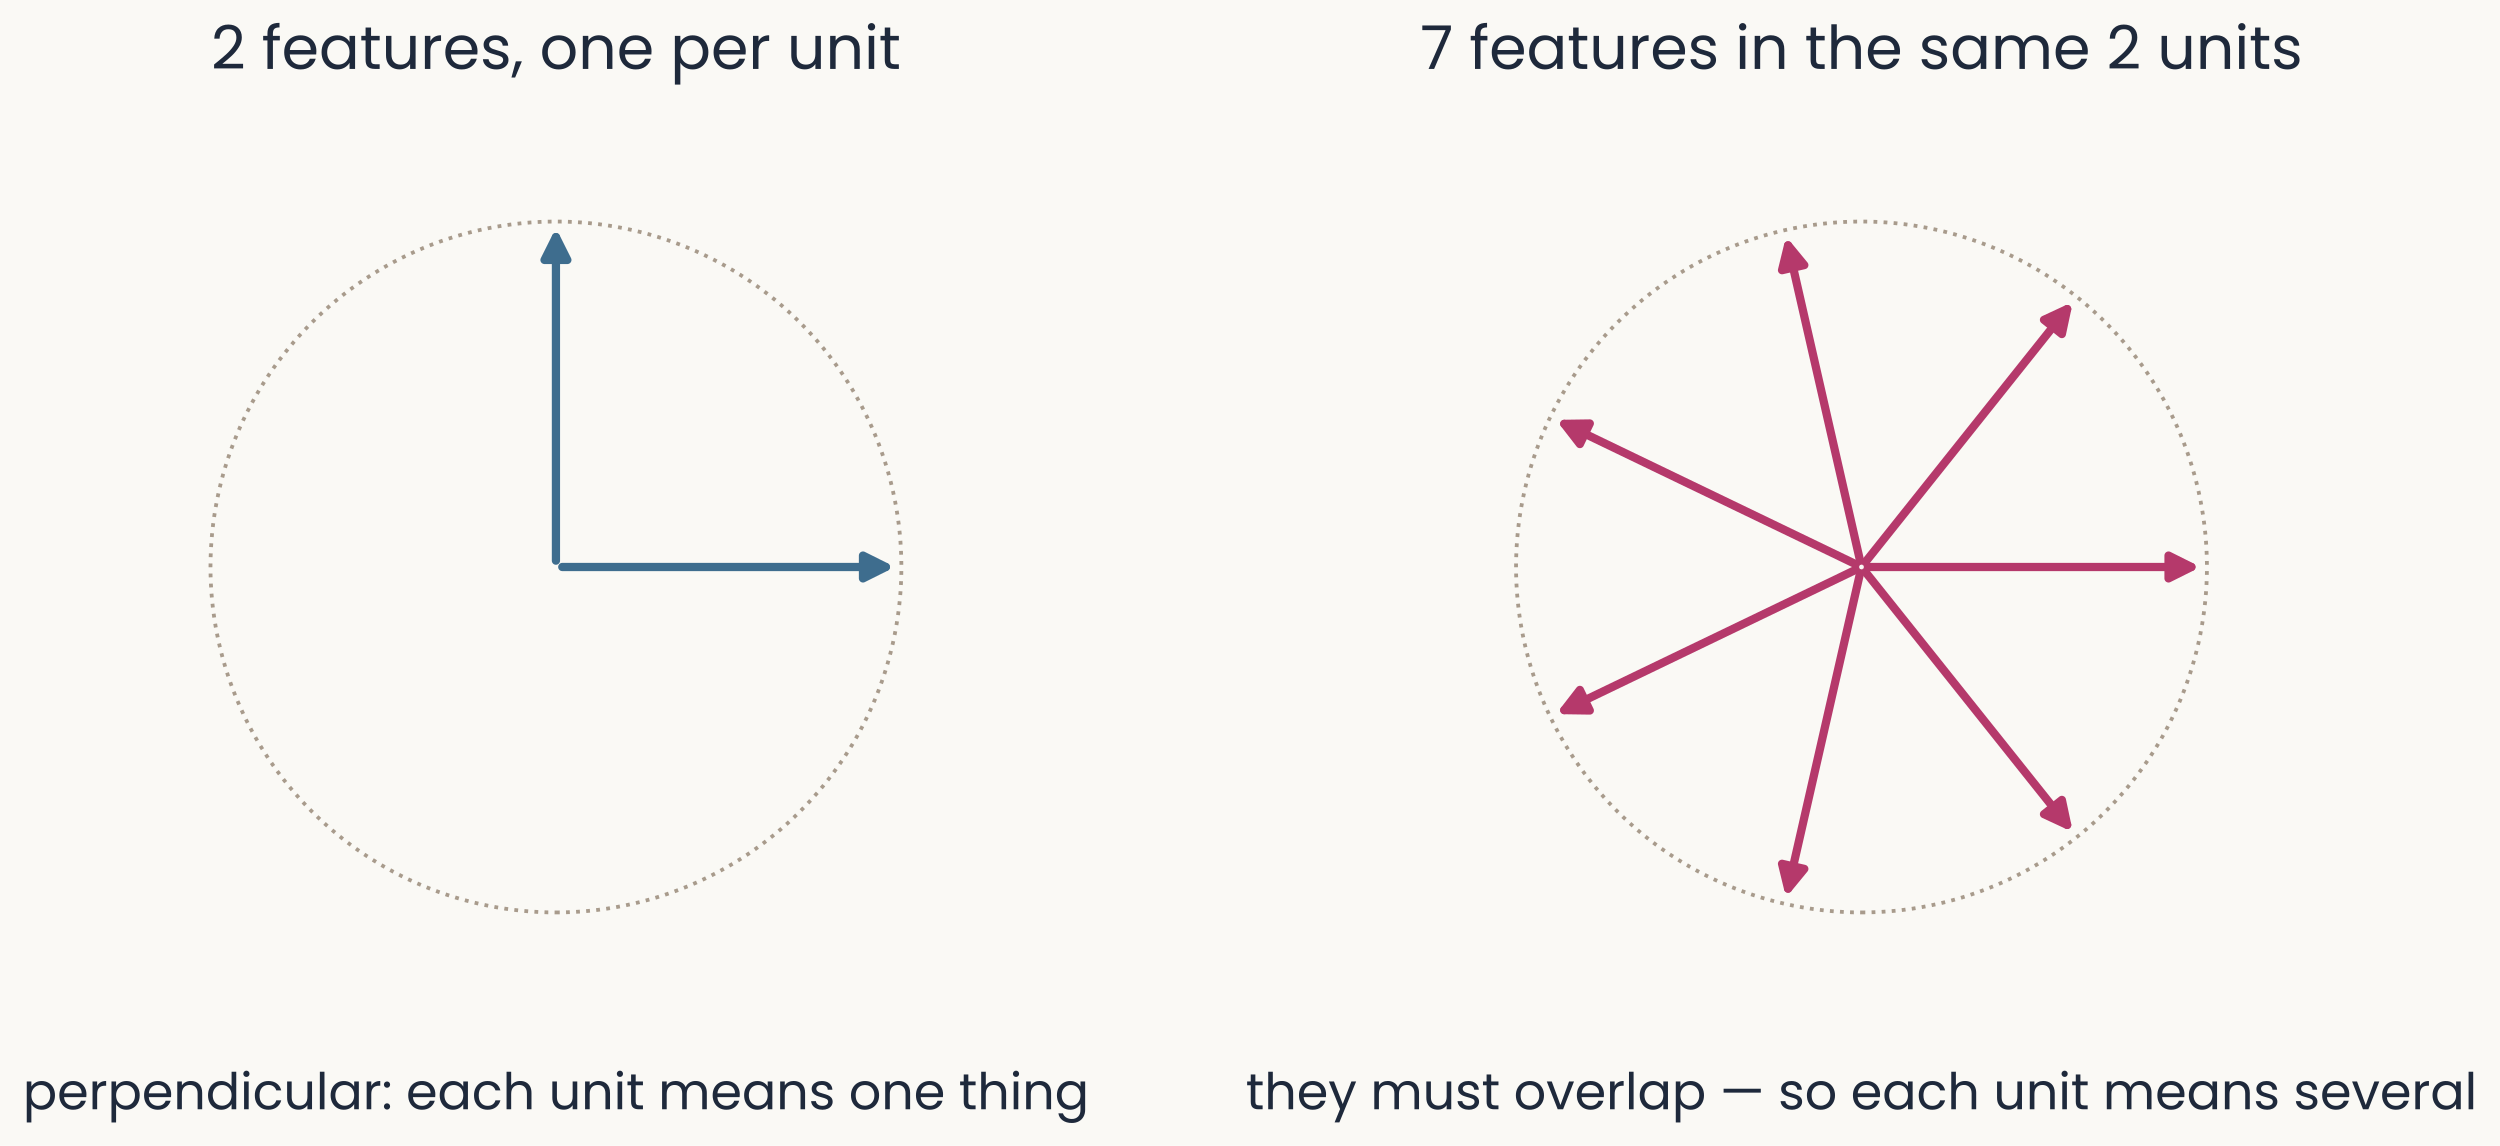
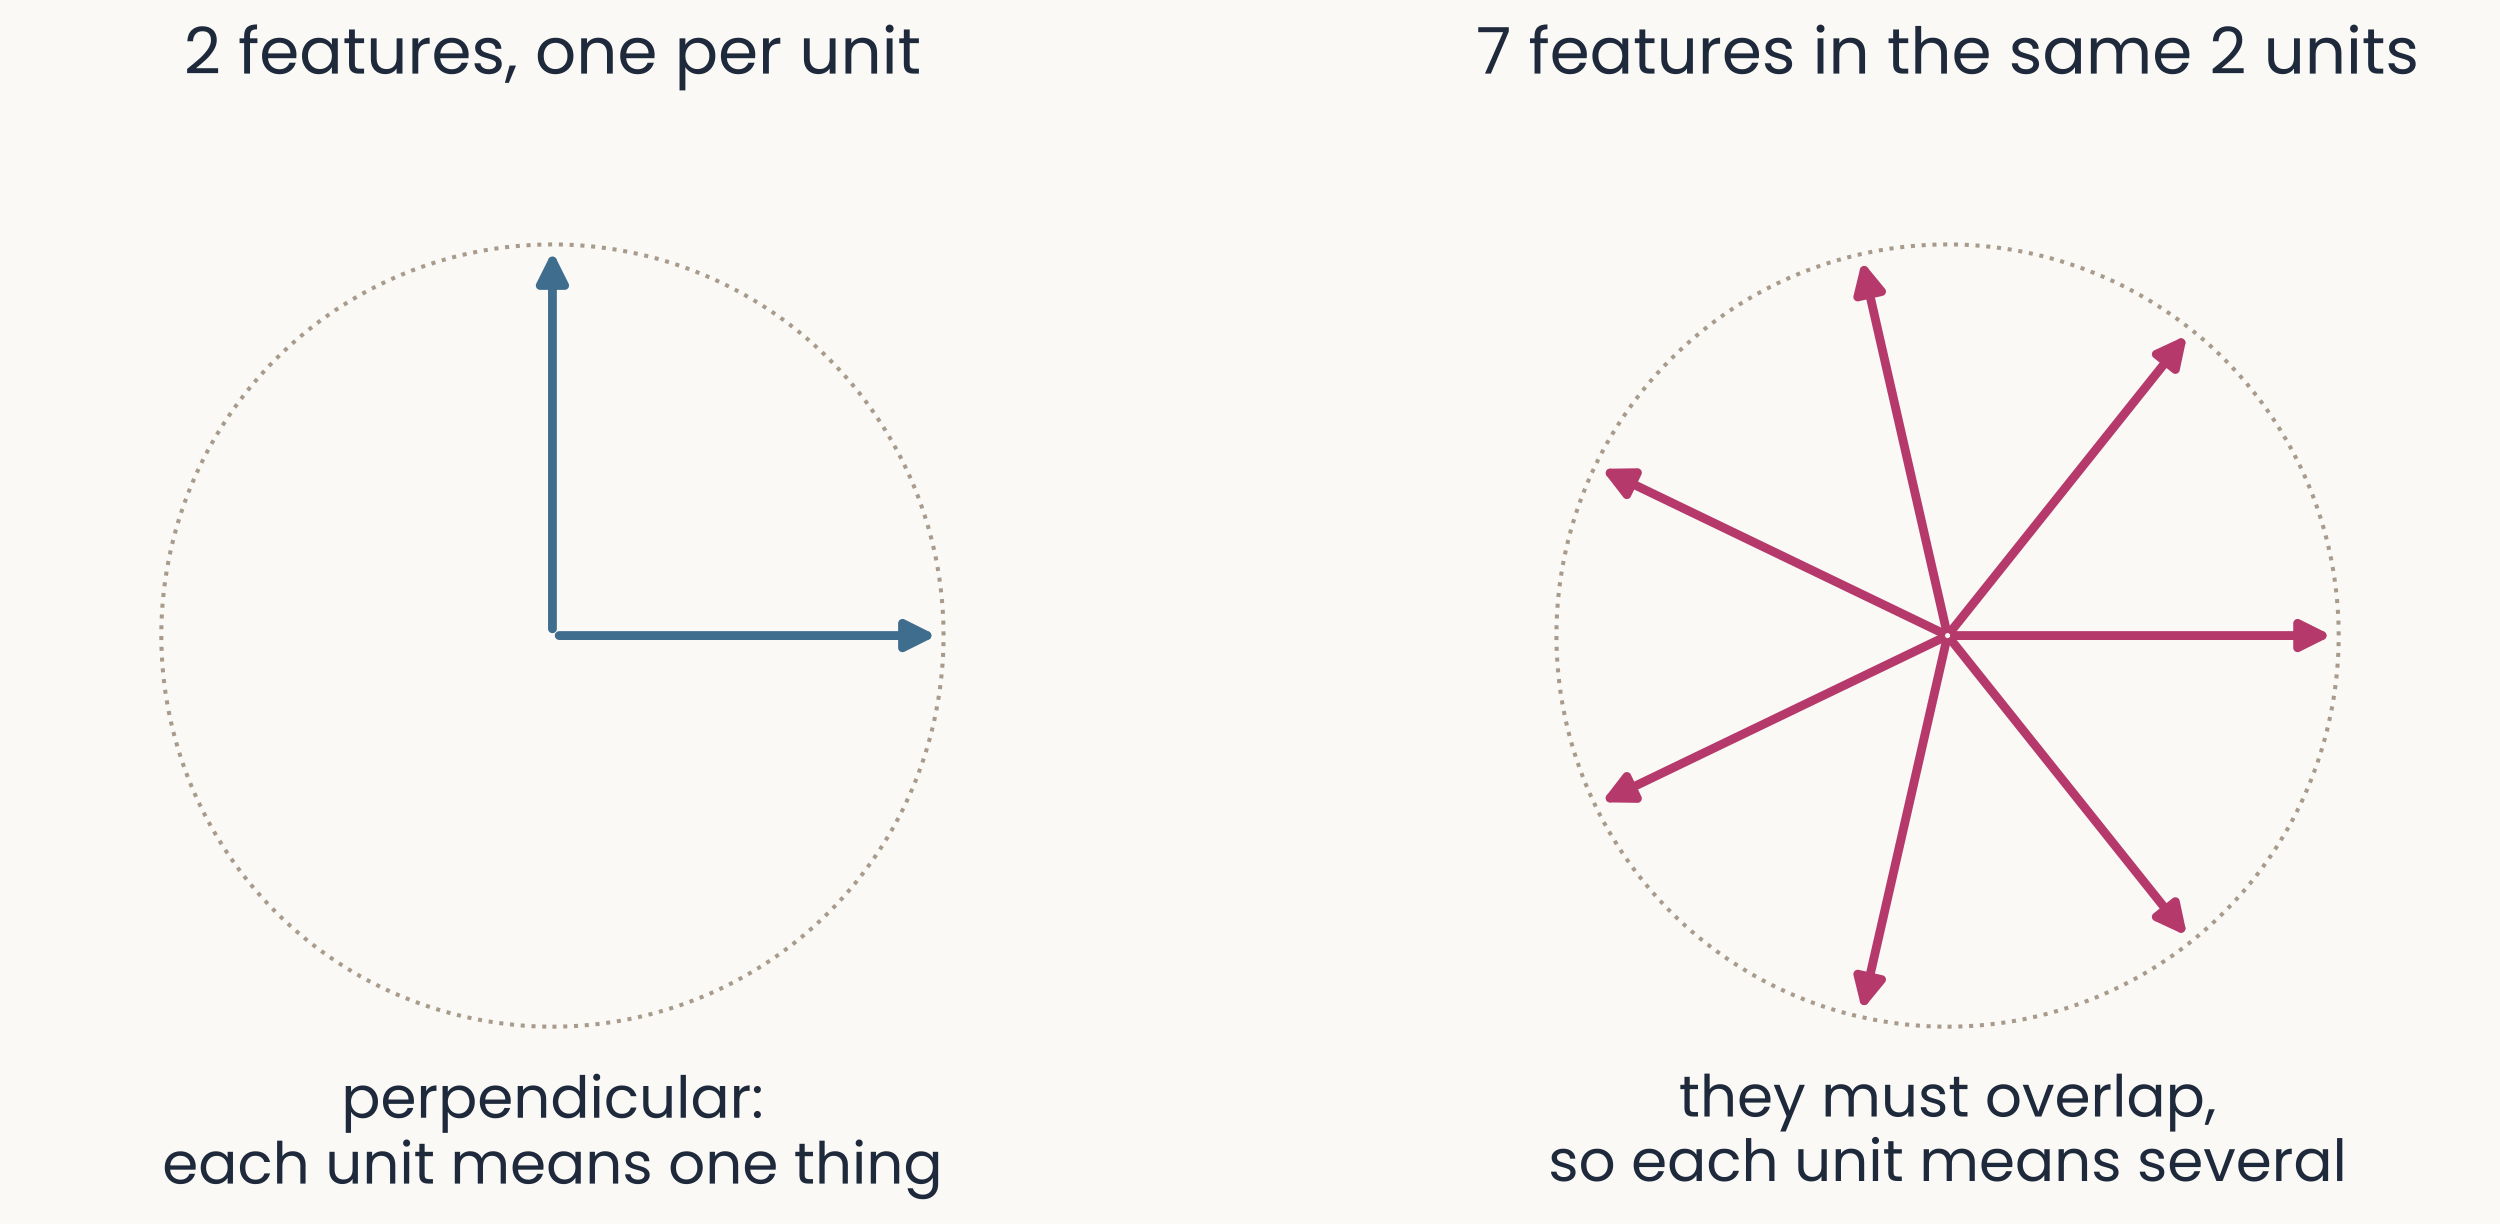
- <svg xmlns="http://www.w3.org/2000/svg" xmlns:xlink="http://www.w3.org/1999/xlink" width="787.988pt" height="361.162pt" viewBox="0 0 787.988 361.162" version="1.1">
+ <svg xmlns="http://www.w3.org/2000/svg" xmlns:xlink="http://www.w3.org/1999/xlink" width="737.4pt" height="360.933pt" viewBox="0 0 737.4 360.933" version="1.1">
  <defs>
    <style type="text/css">*{stroke-linejoin: round; stroke-linecap: butt}</style>
  </defs>
  <g id="figure_1">
    <g id="patch_1">
-       <path d="M 0 361.162  L 787.988 361.162  L 787.988 0  L 0 0  z " style="fill: #faf9f5" />
+       <path d="M 0 360.933  L 737.4 360.933  L 737.4 -0  L 0 -0  z " style="fill: #faf9f5" />
    </g>
    <g id="axes_1">
      <g id="patch_2">
-         <path d="M 28.234 325.708  L 322.224 325.708  L 322.224 31.717  L 28.234 31.717  z " style="fill: #faf9f5" />
+         <path d="M 7.2 343.214  L 318.696 343.214  L 318.696 31.717  L 7.2 31.717  z " style="fill: #faf9f5" />
      </g>
      <g id="patch_3">
-         <path d="M 177.226 178.712  Q 229.67 178.712 279.208 178.712  " clip-path="url(#pd9e385bd65)" style="fill: none; stroke: #3e6d8e; stroke-width: 2.6; stroke-linecap: round" />
-         <path d="M 272.008 175.112  L 279.208 178.712  L 272.008 182.312  z " clip-path="url(#pd9e385bd65)" style="fill: #3e6d8e; stroke: #3e6d8e; stroke-width: 2.6; stroke-linecap: round" />
+         <path d="M 164.951 187.465  Q 220.633 187.465 273.407 187.465  " clip-path="url(#pe2c62f1bab)" style="fill: none; stroke: #3e6d8e; stroke-width: 2.6; stroke-linecap: round" />
+         <path d="M 266.207 183.865  L 273.407 187.465  L 266.207 191.065  z " clip-path="url(#pe2c62f1bab)" style="fill: #3e6d8e; stroke: #3e6d8e; stroke-width: 2.6; stroke-linecap: round" />
      </g>
      <g id="patch_4">
-         <path d="M 175.229 176.715  Q 175.229 124.271 175.229 74.734  " clip-path="url(#pd9e385bd65)" style="fill: none; stroke: #3e6d8e; stroke-width: 2.6; stroke-linecap: round" />
-         <path d="M 171.629 81.934  L 175.229 74.734  L 178.829 81.934  z " clip-path="url(#pd9e385bd65)" style="fill: #3e6d8e; stroke: #3e6d8e; stroke-width: 2.6; stroke-linecap: round" />
+         <path d="M 162.948 185.462  Q 162.948 129.781 162.948 77.006  " clip-path="url(#pe2c62f1bab)" style="fill: none; stroke: #3e6d8e; stroke-width: 2.6; stroke-linecap: round" />
+         <path d="M 159.348 84.206  L 162.948 77.006  L 166.548 84.206  z " clip-path="url(#pe2c62f1bab)" style="fill: #3e6d8e; stroke: #3e6d8e; stroke-width: 2.6; stroke-linecap: round" />
      </g>
      <g id="patch_5">
-         <path d="M 175.229 287.598  C 204.105 287.598 231.803 276.125 252.222 255.706  C 272.641 235.287 284.114 207.589 284.114 178.712  C 284.114 149.836 272.641 122.138 252.222 101.719  C 231.803 81.3 204.105 69.827 175.229 69.827  C 146.352 69.827 118.654 81.3 98.235 101.719  C 77.816 122.138 66.343 149.836 66.343 178.712  C 66.343 207.589 77.816 235.287 98.235 255.706  C 118.654 276.125 146.352 287.598 175.229 287.598  L 175.229 287.598  z " clip-path="url(#pd9e385bd65)" style="fill: none; stroke-dasharray: 1.2,1.98; stroke-dashoffset: 0; stroke: #a89b8c; stroke-width: 1.2; stroke-linejoin: miter" />
+         <path d="M 162.948 302.834  C 193.544 302.834 222.892 290.678 244.526 269.044  C 266.161 247.409 278.317 218.062 278.317 187.465  C 278.317 156.869 266.161 127.522 244.526 105.887  C 222.892 84.252 193.544 72.096 162.948 72.096  C 132.352 72.096 103.005 84.252 81.37 105.887  C 59.735 127.522 47.579 156.869 47.579 187.465  C 47.579 218.062 59.735 247.409 81.37 269.044  C 103.005 290.678 132.352 302.834 162.948 302.834  L 162.948 302.834  z " clip-path="url(#pe2c62f1bab)" style="fill: none; stroke-dasharray: 1.2,1.98; stroke-dashoffset: 0; stroke: #a89b8c; stroke-width: 1.2; stroke-linejoin: miter" />
      </g>
      <g id="matplotlib.axis_1" />
      <g id="matplotlib.axis_2" />
      <g id="text_1">
-         <g style="fill: #1e293b" transform="translate(7.2 349.6423) scale(0.16 -0.16)">
+         <g style="fill: #1e293b" transform="translate(100.6646 329.6962) scale(0.171072 -0.171072)">
          <defs>
            <path id="Poppins-Regular-70" d="M 1075 2861  Q 1248 3162 1590 3363  Q 1933 3565 2387 3565  Q 2854 3565 3235 3341  Q 3616 3117 3833 2710  Q 4051 2304 4051 1766  Q 4051 1235 3833 819  Q 3616 403 3235 172  Q 2854 -58 2387 -58  Q 1939 -58 1596 144  Q 1254 346 1075 646  L 1075 -1664  L 493 -1664  L 493 3507  L 1075 3507  L 1075 2861  z M 3456 1766  Q 3456 2163 3296 2457  Q 3136 2752 2864 2905  Q 2592 3059 2266 3059  Q 1946 3059 1674 2902  Q 1402 2746 1238 2448  Q 1075 2150 1075 1760  Q 1075 1363 1238 1065  Q 1402 768 1674 611  Q 1946 454 2266 454  Q 2592 454 2864 611  Q 3136 768 3296 1065  Q 3456 1363 3456 1766  z " transform="scale(0.015625)" />
            <path id="Poppins-Regular-65" d="M 3693 1888  Q 3693 1722 3674 1536  L 870 1536  Q 902 1018 1225 726  Q 1549 435 2010 435  Q 2387 435 2640 611  Q 2893 787 2995 1082  L 3622 1082  Q 3482 576 3059 259  Q 2637 -58 2010 -58  Q 1510 -58 1116 166  Q 723 390 499 803  Q 275 1216 275 1760  Q 275 2304 492 2713  Q 710 3123 1104 3344  Q 1498 3565 2010 3565  Q 2509 3565 2893 3347  Q 3277 3130 3485 2749  Q 3693 2368 3693 1888  z M 3091 2010  Q 3091 2342 2944 2582  Q 2797 2822 2544 2947  Q 2291 3072 1984 3072  Q 1542 3072 1232 2790  Q 922 2509 877 2010  L 3091 2010  z " transform="scale(0.015625)" />
            <path id="Poppins-Regular-72" d="M 1075 2938  Q 1229 3238 1513 3404  Q 1798 3571 2208 3571  L 2208 2970  L 2054 2970  Q 1075 2970 1075 1907  L 1075 0  L 493 0  L 493 3507  L 1075 3507  L 1075 2938  z " transform="scale(0.015625)" />
            <path id="Poppins-Regular-6e" d="M 2202 3571  Q 2842 3571 3238 3184  Q 3635 2797 3635 2067  L 3635 0  L 3059 0  L 3059 1984  Q 3059 2509 2796 2787  Q 2534 3066 2080 3066  Q 1619 3066 1347 2778  Q 1075 2490 1075 1939  L 1075 0  L 493 0  L 493 3507  L 1075 3507  L 1075 3008  Q 1248 3277 1545 3424  Q 1843 3571 2202 3571  z " transform="scale(0.015625)" />
            <path id="Poppins-Regular-64" d="M 275 1766  Q 275 2304 492 2710  Q 710 3117 1091 3341  Q 1472 3565 1946 3565  Q 2355 3565 2707 3376  Q 3059 3187 3245 2880  L 3245 4736  L 3834 4736  L 3834 0  L 3245 0  L 3245 659  Q 3072 346 2733 144  Q 2394 -58 1939 -58  Q 1472 -58 1091 172  Q 710 403 492 819  Q 275 1235 275 1766  z M 3245 1760  Q 3245 2157 3085 2451  Q 2925 2746 2653 2902  Q 2381 3059 2054 3059  Q 1728 3059 1459 2905  Q 1190 2752 1030 2457  Q 870 2163 870 1766  Q 870 1363 1030 1065  Q 1190 768 1459 611  Q 1728 454 2054 454  Q 2381 454 2653 611  Q 2925 768 3085 1065  Q 3245 1363 3245 1760  z " transform="scale(0.015625)" />
            <path id="Poppins-Regular-69" d="M 794 4077  Q 627 4077 512 4192  Q 397 4307 397 4474  Q 397 4640 512 4755  Q 627 4870 794 4870  Q 954 4870 1066 4755  Q 1178 4640 1178 4474  Q 1178 4307 1066 4192  Q 954 4077 794 4077  z M 1075 3507  L 1075 0  L 493 0  L 493 3507  L 1075 3507  z " transform="scale(0.015625)" />
            <path id="Poppins-Regular-63" d="M 275 1760  Q 275 2304 492 2710  Q 710 3117 1097 3341  Q 1485 3565 1984 3565  Q 2630 3565 3049 3251  Q 3469 2938 3603 2381  L 2976 2381  Q 2886 2701 2627 2886  Q 2368 3072 1984 3072  Q 1485 3072 1177 2729  Q 870 2387 870 1760  Q 870 1126 1177 780  Q 1485 435 1984 435  Q 2368 435 2624 614  Q 2880 794 2976 1126  L 3603 1126  Q 3462 589 3040 265  Q 2618 -58 1984 -58  Q 1485 -58 1097 166  Q 710 390 492 800  Q 275 1210 275 1760  z " transform="scale(0.015625)" />
            <path id="Poppins-Regular-75" d="M 3603 3507  L 3603 0  L 3021 0  L 3021 518  Q 2854 250 2556 99  Q 2259 -51 1901 -51  Q 1491 -51 1164 118  Q 838 288 649 627  Q 461 966 461 1453  L 461 3507  L 1037 3507  L 1037 1530  Q 1037 1011 1299 732  Q 1562 454 2016 454  Q 2483 454 2752 742  Q 3021 1030 3021 1581  L 3021 3507  L 3603 3507  z " transform="scale(0.015625)" />
            <path id="Poppins-Regular-6c" d="M 1075 4736  L 1075 0  L 493 0  L 493 4736  L 1075 4736  z " transform="scale(0.015625)" />
            <path id="Poppins-Regular-61" d="M 275 1766  Q 275 2304 492 2710  Q 710 3117 1091 3341  Q 1472 3565 1939 3565  Q 2400 3565 2739 3366  Q 3078 3168 3245 2867  L 3245 3507  L 3834 3507  L 3834 0  L 3245 0  L 3245 653  Q 3072 346 2729 144  Q 2387 -58 1933 -58  Q 1466 -58 1088 172  Q 710 403 492 819  Q 275 1235 275 1766  z M 3245 1760  Q 3245 2157 3085 2451  Q 2925 2746 2653 2902  Q 2381 3059 2054 3059  Q 1728 3059 1459 2905  Q 1190 2752 1030 2457  Q 870 2163 870 1766  Q 870 1363 1030 1065  Q 1190 768 1459 611  Q 1728 454 2054 454  Q 2381 454 2653 611  Q 2925 768 3085 1065  Q 3245 1363 3245 1760  z " transform="scale(0.015625)" />
            <path id="Poppins-Regular-3a" d="M 678 -38  Q 512 -38 397 77  Q 282 192 282 358  Q 282 525 397 640  Q 512 755 678 755  Q 838 755 950 640  Q 1062 525 1062 358  Q 1062 192 950 77  Q 838 -38 678 -38  z M 678 2714  Q 512 2714 397 2829  Q 282 2944 282 3110  Q 282 3277 397 3392  Q 512 3507 678 3507  Q 838 3507 950 3392  Q 1062 3277 1062 3110  Q 1062 2944 950 2829  Q 838 2714 678 2714  z " transform="scale(0.015625)" />
-             <path id="Poppins-Regular-20" transform="scale(0.015625)" />
-             <path id="Poppins-Regular-68" d="M 2234 3571  Q 2630 3571 2950 3401  Q 3270 3232 3452 2893  Q 3635 2554 3635 2067  L 3635 0  L 3059 0  L 3059 1984  Q 3059 2509 2796 2787  Q 2534 3066 2080 3066  Q 1619 3066 1347 2778  Q 1075 2490 1075 1939  L 1075 0  L 493 0  L 493 4736  L 1075 4736  L 1075 3008  Q 1248 3277 1552 3424  Q 1856 3571 2234 3571  z " transform="scale(0.015625)" />
-             <path id="Poppins-Regular-74" d="M 1203 3027  L 1203 960  Q 1203 704 1312 598  Q 1421 493 1690 493  L 2118 493  L 2118 0  L 1594 0  Q 1107 0 864 224  Q 621 448 621 960  L 621 3027  L 166 3027  L 166 3507  L 621 3507  L 621 4390  L 1203 4390  L 1203 3507  L 2118 3507  L 2118 3027  L 1203 3027  z " transform="scale(0.015625)" />
-             <path id="Poppins-Regular-6d" d="M 4710 3571  Q 5120 3571 5440 3401  Q 5760 3232 5945 2893  Q 6131 2554 6131 2067  L 6131 0  L 5555 0  L 5555 1984  Q 5555 2509 5296 2787  Q 5037 3066 4595 3066  Q 4141 3066 3872 2774  Q 3603 2483 3603 1933  L 3603 0  L 3027 0  L 3027 1984  Q 3027 2509 2768 2787  Q 2509 3066 2067 3066  Q 1613 3066 1344 2774  Q 1075 2483 1075 1933  L 1075 0  L 493 0  L 493 3507  L 1075 3507  L 1075 3002  Q 1248 3277 1539 3424  Q 1830 3571 2182 3571  Q 2624 3571 2963 3372  Q 3302 3174 3469 2790  Q 3616 3162 3955 3366  Q 4294 3571 4710 3571  z " transform="scale(0.015625)" />
-             <path id="Poppins-Regular-73" d="M 1734 -58  Q 1331 -58 1011 80  Q 691 218 505 464  Q 320 710 301 1030  L 902 1030  Q 928 768 1149 601  Q 1370 435 1728 435  Q 2061 435 2253 582  Q 2445 730 2445 954  Q 2445 1184 2240 1296  Q 2035 1408 1606 1517  Q 1216 1619 969 1724  Q 723 1830 547 2038  Q 371 2246 371 2586  Q 371 2854 531 3078  Q 691 3302 985 3433  Q 1280 3565 1658 3565  Q 2240 3565 2598 3270  Q 2957 2976 2982 2464  L 2400 2464  Q 2381 2739 2179 2905  Q 1978 3072 1638 3072  Q 1325 3072 1139 2937  Q 954 2803 954 2586  Q 954 2413 1066 2301  Q 1178 2189 1347 2121  Q 1517 2054 1818 1971  Q 2195 1869 2432 1769  Q 2669 1670 2838 1472  Q 3008 1274 3014 954  Q 3014 666 2854 435  Q 2694 205 2403 73  Q 2112 -58 1734 -58  z " transform="scale(0.015625)" />
-             <path id="Poppins-Regular-6f" d="M 2022 -58  Q 1530 -58 1130 166  Q 730 390 502 803  Q 275 1216 275 1760  Q 275 2298 508 2710  Q 742 3123 1145 3344  Q 1549 3565 2048 3565  Q 2547 3565 2950 3344  Q 3354 3123 3587 2713  Q 3821 2304 3821 1760  Q 3821 1216 3581 803  Q 3341 390 2931 166  Q 2522 -58 2022 -58  z M 2022 454  Q 2336 454 2611 601  Q 2886 749 3056 1043  Q 3226 1338 3226 1760  Q 3226 2182 3059 2476  Q 2893 2771 2624 2915  Q 2355 3059 2042 3059  Q 1722 3059 1456 2915  Q 1190 2771 1030 2476  Q 870 2182 870 1760  Q 870 1331 1027 1036  Q 1184 742 1446 598  Q 1709 454 2022 454  z " transform="scale(0.015625)" />
-             <path id="Poppins-Regular-67" d="M 1939 3565  Q 2394 3565 2736 3366  Q 3078 3168 3245 2867  L 3245 3507  L 3834 3507  L 3834 -77  Q 3834 -557 3629 -931  Q 3424 -1306 3043 -1517  Q 2662 -1728 2157 -1728  Q 1466 -1728 1005 -1401  Q 544 -1075 461 -512  L 1037 -512  Q 1133 -832 1433 -1027  Q 1734 -1222 2157 -1222  Q 2637 -1222 2941 -921  Q 3245 -621 3245 -77  L 3245 659  Q 3072 352 2733 147  Q 2394 -58 1939 -58  Q 1472 -58 1091 172  Q 710 403 492 819  Q 275 1235 275 1766  Q 275 2304 492 2710  Q 710 3117 1091 3341  Q 1472 3565 1939 3565  z M 3245 1760  Q 3245 2157 3085 2451  Q 2925 2746 2653 2902  Q 2381 3059 2054 3059  Q 1728 3059 1459 2905  Q 1190 2752 1030 2457  Q 870 2163 870 1766  Q 870 1363 1030 1065  Q 1190 768 1459 611  Q 1728 454 2054 454  Q 2381 454 2653 611  Q 2925 768 3085 1065  Q 3245 1363 3245 1760  z " transform="scale(0.015625)" />
          </defs>
          <use xlink:href="#Poppins-Regular-70" />
          <use xlink:href="#Poppins-Regular-65" transform="translate(67.59999 0)" />
          <use xlink:href="#Poppins-Regular-72" transform="translate(129.6 0)" />
          <use xlink:href="#Poppins-Regular-70" transform="translate(166.9 0)" />
          <use xlink:href="#Poppins-Regular-65" transform="translate(234.5 0)" />
          <use xlink:href="#Poppins-Regular-6e" transform="translate(296.4999 0)" />
          <use xlink:href="#Poppins-Regular-64" transform="translate(360.4999 0)" />
          <use xlink:href="#Poppins-Regular-69" transform="translate(428.0999 0)" />
          <use xlink:href="#Poppins-Regular-63" transform="translate(452.6999 0)" />
          <use xlink:href="#Poppins-Regular-75" transform="translate(513.3999 0)" />
          <use xlink:href="#Poppins-Regular-6c" transform="translate(577.3999 0)" />
          <use xlink:href="#Poppins-Regular-61" transform="translate(601.9999 0)" />
          <use xlink:href="#Poppins-Regular-72" transform="translate(669.5999 0)" />
          <use xlink:href="#Poppins-Regular-3a" transform="translate(706.8999 0)" />
-           <use xlink:href="#Poppins-Regular-20" transform="translate(728.1998 0)" />
-           <use xlink:href="#Poppins-Regular-65" transform="translate(754.8998 0)" />
-           <use xlink:href="#Poppins-Regular-61" transform="translate(816.8998 0)" />
-           <use xlink:href="#Poppins-Regular-63" transform="translate(884.4998 0)" />
-           <use xlink:href="#Poppins-Regular-68" transform="translate(945.1998 0)" />
-           <use xlink:href="#Poppins-Regular-20" transform="translate(1009.2 0)" />
-           <use xlink:href="#Poppins-Regular-75" transform="translate(1035.9 0)" />
-           <use xlink:href="#Poppins-Regular-6e" transform="translate(1099.9 0)" />
-           <use xlink:href="#Poppins-Regular-69" transform="translate(1163.9 0)" />
-           <use xlink:href="#Poppins-Regular-74" transform="translate(1188.5 0)" />
-           <use xlink:href="#Poppins-Regular-20" transform="translate(1224.9 0)" />
-           <use xlink:href="#Poppins-Regular-6d" transform="translate(1251.6 0)" />
-           <use xlink:href="#Poppins-Regular-65" transform="translate(1354.6 0)" />
-           <use xlink:href="#Poppins-Regular-61" transform="translate(1416.6 0)" />
-           <use xlink:href="#Poppins-Regular-6e" transform="translate(1484.2 0)" />
-           <use xlink:href="#Poppins-Regular-73" transform="translate(1548.2 0)" />
-           <use xlink:href="#Poppins-Regular-20" transform="translate(1600.4 0)" />
-           <use xlink:href="#Poppins-Regular-6f" transform="translate(1627.1 0)" />
-           <use xlink:href="#Poppins-Regular-6e" transform="translate(1691.1 0)" />
-           <use xlink:href="#Poppins-Regular-65" transform="translate(1755.1 0)" />
-           <use xlink:href="#Poppins-Regular-20" transform="translate(1817.1 0)" />
-           <use xlink:href="#Poppins-Regular-74" transform="translate(1843.8 0)" />
-           <use xlink:href="#Poppins-Regular-68" transform="translate(1880.2 0)" />
-           <use xlink:href="#Poppins-Regular-69" transform="translate(1944.2 0)" />
-           <use xlink:href="#Poppins-Regular-6e" transform="translate(1968.8 0)" />
-           <use xlink:href="#Poppins-Regular-67" transform="translate(2032.8 0)" />
+         </g>
+         <g style="fill: #1e293b" transform="translate(47.85948 349.1142) scale(0.171072 -0.171072)">
+           <defs>
+             <path id="Poppins-Regular-68" d="M 2234 3571  Q 2630 3571 2950 3401  Q 3270 3232 3452 2893  Q 3635 2554 3635 2067  L 3635 0  L 3059 0  L 3059 1984  Q 3059 2509 2796 2787  Q 2534 3066 2080 3066  Q 1619 3066 1347 2778  Q 1075 2490 1075 1939  L 1075 0  L 493 0  L 493 4736  L 1075 4736  L 1075 3008  Q 1248 3277 1552 3424  Q 1856 3571 2234 3571  z " transform="scale(0.015625)" />
+             <path id="Poppins-Regular-20" transform="scale(0.015625)" />
+             <path id="Poppins-Regular-74" d="M 1203 3027  L 1203 960  Q 1203 704 1312 598  Q 1421 493 1690 493  L 2118 493  L 2118 0  L 1594 0  Q 1107 0 864 224  Q 621 448 621 960  L 621 3027  L 166 3027  L 166 3507  L 621 3507  L 621 4390  L 1203 4390  L 1203 3507  L 2118 3507  L 2118 3027  L 1203 3027  z " transform="scale(0.015625)" />
+             <path id="Poppins-Regular-6d" d="M 4710 3571  Q 5120 3571 5440 3401  Q 5760 3232 5945 2893  Q 6131 2554 6131 2067  L 6131 0  L 5555 0  L 5555 1984  Q 5555 2509 5296 2787  Q 5037 3066 4595 3066  Q 4141 3066 3872 2774  Q 3603 2483 3603 1933  L 3603 0  L 3027 0  L 3027 1984  Q 3027 2509 2768 2787  Q 2509 3066 2067 3066  Q 1613 3066 1344 2774  Q 1075 2483 1075 1933  L 1075 0  L 493 0  L 493 3507  L 1075 3507  L 1075 3002  Q 1248 3277 1539 3424  Q 1830 3571 2182 3571  Q 2624 3571 2963 3372  Q 3302 3174 3469 2790  Q 3616 3162 3955 3366  Q 4294 3571 4710 3571  z " transform="scale(0.015625)" />
+             <path id="Poppins-Regular-73" d="M 1734 -58  Q 1331 -58 1011 80  Q 691 218 505 464  Q 320 710 301 1030  L 902 1030  Q 928 768 1149 601  Q 1370 435 1728 435  Q 2061 435 2253 582  Q 2445 730 2445 954  Q 2445 1184 2240 1296  Q 2035 1408 1606 1517  Q 1216 1619 969 1724  Q 723 1830 547 2038  Q 371 2246 371 2586  Q 371 2854 531 3078  Q 691 3302 985 3433  Q 1280 3565 1658 3565  Q 2240 3565 2598 3270  Q 2957 2976 2982 2464  L 2400 2464  Q 2381 2739 2179 2905  Q 1978 3072 1638 3072  Q 1325 3072 1139 2937  Q 954 2803 954 2586  Q 954 2413 1066 2301  Q 1178 2189 1347 2121  Q 1517 2054 1818 1971  Q 2195 1869 2432 1769  Q 2669 1670 2838 1472  Q 3008 1274 3014 954  Q 3014 666 2854 435  Q 2694 205 2403 73  Q 2112 -58 1734 -58  z " transform="scale(0.015625)" />
+             <path id="Poppins-Regular-6f" d="M 2022 -58  Q 1530 -58 1130 166  Q 730 390 502 803  Q 275 1216 275 1760  Q 275 2298 508 2710  Q 742 3123 1145 3344  Q 1549 3565 2048 3565  Q 2547 3565 2950 3344  Q 3354 3123 3587 2713  Q 3821 2304 3821 1760  Q 3821 1216 3581 803  Q 3341 390 2931 166  Q 2522 -58 2022 -58  z M 2022 454  Q 2336 454 2611 601  Q 2886 749 3056 1043  Q 3226 1338 3226 1760  Q 3226 2182 3059 2476  Q 2893 2771 2624 2915  Q 2355 3059 2042 3059  Q 1722 3059 1456 2915  Q 1190 2771 1030 2476  Q 870 2182 870 1760  Q 870 1331 1027 1036  Q 1184 742 1446 598  Q 1709 454 2022 454  z " transform="scale(0.015625)" />
+             <path id="Poppins-Regular-67" d="M 1939 3565  Q 2394 3565 2736 3366  Q 3078 3168 3245 2867  L 3245 3507  L 3834 3507  L 3834 -77  Q 3834 -557 3629 -931  Q 3424 -1306 3043 -1517  Q 2662 -1728 2157 -1728  Q 1466 -1728 1005 -1401  Q 544 -1075 461 -512  L 1037 -512  Q 1133 -832 1433 -1027  Q 1734 -1222 2157 -1222  Q 2637 -1222 2941 -921  Q 3245 -621 3245 -77  L 3245 659  Q 3072 352 2733 147  Q 2394 -58 1939 -58  Q 1472 -58 1091 172  Q 710 403 492 819  Q 275 1235 275 1766  Q 275 2304 492 2710  Q 710 3117 1091 3341  Q 1472 3565 1939 3565  z M 3245 1760  Q 3245 2157 3085 2451  Q 2925 2746 2653 2902  Q 2381 3059 2054 3059  Q 1728 3059 1459 2905  Q 1190 2752 1030 2457  Q 870 2163 870 1766  Q 870 1363 1030 1065  Q 1190 768 1459 611  Q 1728 454 2054 454  Q 2381 454 2653 611  Q 2925 768 3085 1065  Q 3245 1363 3245 1760  z " transform="scale(0.015625)" />
+           </defs>
+           <use xlink:href="#Poppins-Regular-65" />
+           <use xlink:href="#Poppins-Regular-61" transform="translate(61.99999 0)" />
+           <use xlink:href="#Poppins-Regular-63" transform="translate(129.6 0)" />
+           <use xlink:href="#Poppins-Regular-68" transform="translate(190.3 0)" />
+           <use xlink:href="#Poppins-Regular-20" transform="translate(254.3 0)" />
+           <use xlink:href="#Poppins-Regular-75" transform="translate(281 0)" />
+           <use xlink:href="#Poppins-Regular-6e" transform="translate(344.9999 0)" />
+           <use xlink:href="#Poppins-Regular-69" transform="translate(408.9999 0)" />
+           <use xlink:href="#Poppins-Regular-74" transform="translate(433.5999 0)" />
+           <use xlink:href="#Poppins-Regular-20" transform="translate(469.9999 0)" />
+           <use xlink:href="#Poppins-Regular-6d" transform="translate(496.6999 0)" />
+           <use xlink:href="#Poppins-Regular-65" transform="translate(599.6999 0)" />
+           <use xlink:href="#Poppins-Regular-61" transform="translate(661.6999 0)" />
+           <use xlink:href="#Poppins-Regular-6e" transform="translate(729.2999 0)" />
+           <use xlink:href="#Poppins-Regular-73" transform="translate(793.2998 0)" />
+           <use xlink:href="#Poppins-Regular-20" transform="translate(845.4998 0)" />
+           <use xlink:href="#Poppins-Regular-6f" transform="translate(872.1998 0)" />
+           <use xlink:href="#Poppins-Regular-6e" transform="translate(936.1998 0)" />
+           <use xlink:href="#Poppins-Regular-65" transform="translate(1000.2 0)" />
+           <use xlink:href="#Poppins-Regular-20" transform="translate(1062.2 0)" />
+           <use xlink:href="#Poppins-Regular-74" transform="translate(1088.9 0)" />
+           <use xlink:href="#Poppins-Regular-68" transform="translate(1125.3 0)" />
+           <use xlink:href="#Poppins-Regular-69" transform="translate(1189.3 0)" />
+           <use xlink:href="#Poppins-Regular-6e" transform="translate(1213.9 0)" />
+           <use xlink:href="#Poppins-Regular-67" transform="translate(1277.9 0)" />
        </g>
      </g>
      <g id="text_2">
-         <g style="fill: #1e293b" transform="translate(66.51016 21.71719) scale(0.19 -0.19)">
+         <g style="fill: #1e293b" transform="translate(54.22957 21.71719) scale(0.19 -0.19)">
          <defs>
            <path id="Poppins-Regular-32" d="M 326 467  Q 1139 1120 1600 1539  Q 2061 1958 2377 2416  Q 2694 2874 2694 3315  Q 2694 3731 2492 3971  Q 2291 4211 1843 4211  Q 1408 4211 1168 3939  Q 928 3667 909 3213  L 346 3213  Q 371 3930 780 4320  Q 1190 4710 1837 4710  Q 2496 4710 2883 4345  Q 3270 3981 3270 3341  Q 3270 2810 2953 2307  Q 2637 1805 2233 1424  Q 1830 1043 1203 538  L 3405 538  L 3405 51  L 326 51  L 326 467  z " transform="scale(0.015625)" />
            <path id="Poppins-Regular-66" d="M 1920 3027  L 1184 3027  L 1184 0  L 602 0  L 602 3027  L 147 3027  L 147 3507  L 602 3507  L 602 3757  Q 602 4346 906 4618  Q 1210 4890 1882 4890  L 1882 4403  Q 1498 4403 1341 4252  Q 1184 4102 1184 3757  L 1184 3507  L 1920 3507  L 1920 3027  z " transform="scale(0.015625)" />
            <path id="Poppins-Regular-2c" d="M 1094 806  L 378 -915  L -13 -915  L 454 806  L 1094 806  z " transform="scale(0.015625)" />
          </defs>
          <use xlink:href="#Poppins-Regular-32" />
          <use xlink:href="#Poppins-Regular-20" transform="translate(57.49999 0)" />
          <use xlink:href="#Poppins-Regular-66" transform="translate(84.19998 0)" />
          <use xlink:href="#Poppins-Regular-65" transform="translate(117.1 0)" />
          <use xlink:href="#Poppins-Regular-61" transform="translate(179.1 0)" />
          <use xlink:href="#Poppins-Regular-74" transform="translate(246.7 0)" />
          <use xlink:href="#Poppins-Regular-75" transform="translate(283.0999 0)" />
          <use xlink:href="#Poppins-Regular-72" transform="translate(347.0999 0)" />
          <use xlink:href="#Poppins-Regular-65" transform="translate(384.3999 0)" />
          <use xlink:href="#Poppins-Regular-73" transform="translate(446.3999 0)" />
          <use xlink:href="#Poppins-Regular-2c" transform="translate(498.5999 0)" />
          <use xlink:href="#Poppins-Regular-20" transform="translate(518.3999 0)" />
          <use xlink:href="#Poppins-Regular-6f" transform="translate(545.0999 0)" />
          <use xlink:href="#Poppins-Regular-6e" transform="translate(609.0999 0)" />
          <use xlink:href="#Poppins-Regular-65" transform="translate(673.0999 0)" />
          <use xlink:href="#Poppins-Regular-20" transform="translate(735.0998 0)" />
          <use xlink:href="#Poppins-Regular-70" transform="translate(761.7998 0)" />
          <use xlink:href="#Poppins-Regular-65" transform="translate(829.3998 0)" />
          <use xlink:href="#Poppins-Regular-72" transform="translate(891.3998 0)" />
          <use xlink:href="#Poppins-Regular-20" transform="translate(928.6998 0)" />
          <use xlink:href="#Poppins-Regular-75" transform="translate(955.3998 0)" />
          <use xlink:href="#Poppins-Regular-6e" transform="translate(1019.4 0)" />
          <use xlink:href="#Poppins-Regular-69" transform="translate(1083.4 0)" />
          <use xlink:href="#Poppins-Regular-74" transform="translate(1108 0)" />
        </g>
      </g>
    </g>
    <g id="axes_2">
      <g id="patch_6">
-         <path d="M 439.737 325.708  L 733.728 325.708  L 733.728 31.717  L 439.737 31.717  z " style="fill: #faf9f5" />
+         <path d="M 418.704 343.214  L 730.2 343.214  L 730.2 31.717  L 418.704 31.717  z " style="fill: #faf9f5" />
      </g>
      <g id="patch_7">
-         <path d="M 588.73 178.712  Q 641.174 178.712 690.711 178.712  " clip-path="url(#p75f3aede6c)" style="fill: none; stroke: #b5396b; stroke-width: 2.6; stroke-linecap: round" />
-         <path d="M 683.511 175.112  L 690.711 178.712  L 683.511 182.312  z " clip-path="url(#p75f3aede6c)" style="fill: #b5396b; stroke: #b5396b; stroke-width: 2.6; stroke-linecap: round" />
+         <path d="M 576.455 187.465  Q 632.137 187.465 684.911 187.465  " clip-path="url(#p1e6b14d971)" style="fill: none; stroke: #b5396b; stroke-width: 2.6; stroke-linecap: round" />
+         <path d="M 677.711 183.865  L 684.911 187.465  L 677.711 191.065  z " clip-path="url(#p1e6b14d971)" style="fill: #b5396b; stroke: #b5396b; stroke-width: 2.6; stroke-linecap: round" />
      </g>
      <g id="patch_8">
-         <path d="M 587.978 177.151  Q 620.676 136.148 651.562 97.418  " clip-path="url(#p75f3aede6c)" style="fill: none; stroke: #b5396b; stroke-width: 2.6; stroke-linecap: round" />
-         <path d="M 644.259 100.803  L 651.562 97.418  L 649.888 105.292  z " clip-path="url(#p75f3aede6c)" style="fill: #b5396b; stroke: #b5396b; stroke-width: 2.6; stroke-linecap: round" />
+         <path d="M 575.701 185.899  Q 610.418 142.366 643.322 101.105  " clip-path="url(#p1e6b14d971)" style="fill: none; stroke: #b5396b; stroke-width: 2.6; stroke-linecap: round" />
+         <path d="M 636.018 104.49  L 643.322 101.105  L 641.647 108.979  z " clip-path="url(#p1e6b14d971)" style="fill: #b5396b; stroke: #b5396b; stroke-width: 2.6; stroke-linecap: round" />
      </g>
      <g id="patch_9">
-         <path d="M 586.288 176.765  Q 574.618 125.636 563.595 77.341  " clip-path="url(#p75f3aede6c)" style="fill: none; stroke: #b5396b; stroke-width: 2.6; stroke-linecap: round" />
-         <path d="M 561.687 85.161  L 563.595 77.341  L 568.707 83.559  z " clip-path="url(#p75f3aede6c)" style="fill: #b5396b; stroke: #b5396b; stroke-width: 2.6; stroke-linecap: round" />
+         <path d="M 574.006 185.512  Q 561.616 131.227 549.872 79.776  " clip-path="url(#p1e6b14d971)" style="fill: none; stroke: #b5396b; stroke-width: 2.6; stroke-linecap: round" />
+         <path d="M 547.965 87.596  L 549.872 79.776  L 554.984 85.994  z " clip-path="url(#p1e6b14d971)" style="fill: #b5396b; stroke: #b5396b; stroke-width: 2.6; stroke-linecap: round" />
      </g>
      <g id="patch_10">
-         <path d="M 584.933 177.846  Q 537.682 155.091 493.051 133.598  " clip-path="url(#p75f3aede6c)" style="fill: none; stroke: #b5396b; stroke-width: 2.6; stroke-linecap: round" />
-         <path d="M 497.976 139.965  L 493.051 133.598  L 501.1 133.478  z " clip-path="url(#p75f3aede6c)" style="fill: #b5396b; stroke: #b5396b; stroke-width: 2.6; stroke-linecap: round" />
+         <path d="M 572.647 186.596  Q 522.48 162.437 474.932 139.539  " clip-path="url(#p1e6b14d971)" style="fill: none; stroke: #b5396b; stroke-width: 2.6; stroke-linecap: round" />
+         <path d="M 479.857 145.906  L 474.932 139.539  L 482.981 139.419  z " clip-path="url(#p1e6b14d971)" style="fill: #b5396b; stroke: #b5396b; stroke-width: 2.6; stroke-linecap: round" />
      </g>
      <g id="patch_11">
-         <path d="M 584.933 179.579  Q 537.682 202.334 493.051 223.827  " clip-path="url(#p75f3aede6c)" style="fill: none; stroke: #b5396b; stroke-width: 2.6; stroke-linecap: round" />
-         <path d="M 501.1 223.947  L 493.051 223.827  L 497.976 217.46  z " clip-path="url(#p75f3aede6c)" style="fill: #b5396b; stroke: #b5396b; stroke-width: 2.6; stroke-linecap: round" />
+         <path d="M 572.647 188.335  Q 522.48 212.494 474.932 235.392  " clip-path="url(#p1e6b14d971)" style="fill: none; stroke: #b5396b; stroke-width: 2.6; stroke-linecap: round" />
+         <path d="M 482.981 235.511  L 474.932 235.392  L 479.857 229.024  z " clip-path="url(#p1e6b14d971)" style="fill: #b5396b; stroke: #b5396b; stroke-width: 2.6; stroke-linecap: round" />
      </g>
      <g id="patch_12">
-         <path d="M 586.288 180.659  Q 574.618 231.789 563.595 280.084  " clip-path="url(#p75f3aede6c)" style="fill: none; stroke: #b5396b; stroke-width: 2.6; stroke-linecap: round" />
-         <path d="M 568.707 273.866  L 563.595 280.084  L 561.687 272.264  z " clip-path="url(#p75f3aede6c)" style="fill: #b5396b; stroke: #b5396b; stroke-width: 2.6; stroke-linecap: round" />
+         <path d="M 574.006 189.418  Q 561.616 243.704 549.872 295.155  " clip-path="url(#p1e6b14d971)" style="fill: none; stroke: #b5396b; stroke-width: 2.6; stroke-linecap: round" />
+         <path d="M 554.984 288.937  L 549.872 295.155  L 547.965 287.334  z " clip-path="url(#p1e6b14d971)" style="fill: #b5396b; stroke: #b5396b; stroke-width: 2.6; stroke-linecap: round" />
      </g>
      <g id="patch_13">
-         <path d="M 587.978 180.274  Q 620.676 221.276 651.562 260.006  " clip-path="url(#p75f3aede6c)" style="fill: none; stroke: #b5396b; stroke-width: 2.6; stroke-linecap: round" />
-         <path d="M 649.888 252.133  L 651.562 260.006  L 644.259 256.622  z " clip-path="url(#p75f3aede6c)" style="fill: #b5396b; stroke: #b5396b; stroke-width: 2.6; stroke-linecap: round" />
+         <path d="M 575.701 189.032  Q 610.418 232.565 643.322 273.826  " clip-path="url(#p1e6b14d971)" style="fill: none; stroke: #b5396b; stroke-width: 2.6; stroke-linecap: round" />
+         <path d="M 641.647 265.952  L 643.322 273.826  L 636.018 270.441  z " clip-path="url(#p1e6b14d971)" style="fill: #b5396b; stroke: #b5396b; stroke-width: 2.6; stroke-linecap: round" />
      </g>
      <g id="patch_14">
-         <path d="M 586.733 287.598  C 615.609 287.598 643.307 276.125 663.726 255.706  C 684.145 235.287 695.618 207.589 695.618 178.712  C 695.618 149.836 684.145 122.138 663.726 101.719  C 643.307 81.3 615.609 69.827 586.733 69.827  C 557.856 69.827 530.158 81.3 509.739 101.719  C 489.32 122.138 477.847 149.836 477.847 178.712  C 477.847 207.589 489.32 235.287 509.739 255.706  C 530.158 276.125 557.856 287.598 586.733 287.598  L 586.733 287.598  z " clip-path="url(#p75f3aede6c)" style="fill: none; stroke-dasharray: 1.2,1.98; stroke-dashoffset: 0; stroke: #a89b8c; stroke-width: 1.2; stroke-linejoin: miter" />
+         <path d="M 574.452 302.834  C 605.048 302.834 634.395 290.678 656.03 269.044  C 677.665 247.409 689.821 218.062 689.821 187.465  C 689.821 156.869 677.665 127.522 656.03 105.887  C 634.395 84.252 605.048 72.096 574.452 72.096  C 543.856 72.096 514.509 84.252 492.874 105.887  C 471.239 127.522 459.083 156.869 459.083 187.465  C 459.083 218.062 471.239 247.409 492.874 269.044  C 514.509 290.678 543.856 302.834 574.452 302.834  L 574.452 302.834  z " clip-path="url(#p1e6b14d971)" style="fill: none; stroke-dasharray: 1.2,1.98; stroke-dashoffset: 0; stroke: #a89b8c; stroke-width: 1.2; stroke-linejoin: miter" />
      </g>
      <g id="matplotlib.axis_3" />
      <g id="matplotlib.axis_4" />
      <g id="text_3">
-         <g style="fill: #1e293b" transform="translate(392.6775 349.6423) scale(0.16 -0.16)">
+         <g style="fill: #1e293b" transform="translate(495.1868 329.338) scale(0.171072 -0.171072)">
          <defs>
            <path id="Poppins-Regular-79" d="M 3514 3507  L 1402 -1651  L 800 -1651  L 1491 38  L 77 3507  L 723 3507  L 1824 666  L 2912 3507  L 3514 3507  z " transform="scale(0.015625)" />
            <path id="Poppins-Regular-76" d="M 1798 538  L 2886 3507  L 3507 3507  L 2131 0  L 1453 0  L 77 3507  L 704 3507  L 1798 538  z " transform="scale(0.015625)" />
-             <path id="Poppins-Regular-2014" d="M 5178 2592  L 5178 2099  L 486 2099  L 486 2592  L 5178 2592  z " transform="scale(0.015625)" />
          </defs>
          <use xlink:href="#Poppins-Regular-74" />
          <use xlink:href="#Poppins-Regular-68" transform="translate(36.39999 0)" />
          <use xlink:href="#Poppins-Regular-65" transform="translate(100.4 0)" />
          <use xlink:href="#Poppins-Regular-79" transform="translate(162.4 0)" />
          <use xlink:href="#Poppins-Regular-20" transform="translate(218.7 0)" />
          <use xlink:href="#Poppins-Regular-6d" transform="translate(245.3999 0)" />
          <use xlink:href="#Poppins-Regular-75" transform="translate(348.3999 0)" />
          <use xlink:href="#Poppins-Regular-73" transform="translate(412.3999 0)" />
          <use xlink:href="#Poppins-Regular-74" transform="translate(464.5999 0)" />
          <use xlink:href="#Poppins-Regular-20" transform="translate(500.9999 0)" />
          <use xlink:href="#Poppins-Regular-6f" transform="translate(527.6999 0)" />
          <use xlink:href="#Poppins-Regular-76" transform="translate(591.6999 0)" />
          <use xlink:href="#Poppins-Regular-65" transform="translate(647.7999 0)" />
          <use xlink:href="#Poppins-Regular-72" transform="translate(709.7999 0)" />
          <use xlink:href="#Poppins-Regular-6c" transform="translate(747.0999 0)" />
          <use xlink:href="#Poppins-Regular-61" transform="translate(771.6998 0)" />
          <use xlink:href="#Poppins-Regular-70" transform="translate(839.2998 0)" />
-           <use xlink:href="#Poppins-Regular-20" transform="translate(906.8998 0)" />
-           <use xlink:href="#Poppins-Regular-2014" transform="translate(933.5998 0)" />
-           <use xlink:href="#Poppins-Regular-20" transform="translate(1022.1 0)" />
-           <use xlink:href="#Poppins-Regular-73" transform="translate(1048.8 0)" />
-           <use xlink:href="#Poppins-Regular-6f" transform="translate(1101 0)" />
-           <use xlink:href="#Poppins-Regular-20" transform="translate(1165 0)" />
-           <use xlink:href="#Poppins-Regular-65" transform="translate(1191.7 0)" />
-           <use xlink:href="#Poppins-Regular-61" transform="translate(1253.7 0)" />
-           <use xlink:href="#Poppins-Regular-63" transform="translate(1321.3 0)" />
-           <use xlink:href="#Poppins-Regular-68" transform="translate(1382 0)" />
-           <use xlink:href="#Poppins-Regular-20" transform="translate(1446 0)" />
-           <use xlink:href="#Poppins-Regular-75" transform="translate(1472.7 0)" />
-           <use xlink:href="#Poppins-Regular-6e" transform="translate(1536.7 0)" />
-           <use xlink:href="#Poppins-Regular-69" transform="translate(1600.7 0)" />
-           <use xlink:href="#Poppins-Regular-74" transform="translate(1625.3 0)" />
-           <use xlink:href="#Poppins-Regular-20" transform="translate(1661.7 0)" />
-           <use xlink:href="#Poppins-Regular-6d" transform="translate(1688.4 0)" />
-           <use xlink:href="#Poppins-Regular-65" transform="translate(1791.4 0)" />
-           <use xlink:href="#Poppins-Regular-61" transform="translate(1853.4 0)" />
-           <use xlink:href="#Poppins-Regular-6e" transform="translate(1921 0)" />
-           <use xlink:href="#Poppins-Regular-73" transform="translate(1985 0)" />
-           <use xlink:href="#Poppins-Regular-20" transform="translate(2037.2 0)" />
-           <use xlink:href="#Poppins-Regular-73" transform="translate(2063.9 0)" />
-           <use xlink:href="#Poppins-Regular-65" transform="translate(2116.1 0)" />
-           <use xlink:href="#Poppins-Regular-76" transform="translate(2178.1 0)" />
-           <use xlink:href="#Poppins-Regular-65" transform="translate(2234.2 0)" />
-           <use xlink:href="#Poppins-Regular-72" transform="translate(2296.2 0)" />
-           <use xlink:href="#Poppins-Regular-61" transform="translate(2333.5 0)" />
-           <use xlink:href="#Poppins-Regular-6c" transform="translate(2401.1 0)" />
+           <use xlink:href="#Poppins-Regular-2c" transform="translate(906.8998 0)" />
+         </g>
+         <g style="fill: #1e293b" transform="translate(456.6782 348.3441) scale(0.171072 -0.171072)">
+           <use xlink:href="#Poppins-Regular-73" />
+           <use xlink:href="#Poppins-Regular-6f" transform="translate(52.2 0)" />
+           <use xlink:href="#Poppins-Regular-20" transform="translate(116.2 0)" />
+           <use xlink:href="#Poppins-Regular-65" transform="translate(142.9 0)" />
+           <use xlink:href="#Poppins-Regular-61" transform="translate(204.9 0)" />
+           <use xlink:href="#Poppins-Regular-63" transform="translate(272.5 0)" />
+           <use xlink:href="#Poppins-Regular-68" transform="translate(333.2 0)" />
+           <use xlink:href="#Poppins-Regular-20" transform="translate(397.1999 0)" />
+           <use xlink:href="#Poppins-Regular-75" transform="translate(423.8999 0)" />
+           <use xlink:href="#Poppins-Regular-6e" transform="translate(487.8999 0)" />
+           <use xlink:href="#Poppins-Regular-69" transform="translate(551.8999 0)" />
+           <use xlink:href="#Poppins-Regular-74" transform="translate(576.4999 0)" />
+           <use xlink:href="#Poppins-Regular-20" transform="translate(612.8999 0)" />
+           <use xlink:href="#Poppins-Regular-6d" transform="translate(639.5999 0)" />
+           <use xlink:href="#Poppins-Regular-65" transform="translate(742.5999 0)" />
+           <use xlink:href="#Poppins-Regular-61" transform="translate(804.5999 0)" />
+           <use xlink:href="#Poppins-Regular-6e" transform="translate(872.1998 0)" />
+           <use xlink:href="#Poppins-Regular-73" transform="translate(936.1998 0)" />
+           <use xlink:href="#Poppins-Regular-20" transform="translate(988.3998 0)" />
+           <use xlink:href="#Poppins-Regular-73" transform="translate(1015.1 0)" />
+           <use xlink:href="#Poppins-Regular-65" transform="translate(1067.3 0)" />
+           <use xlink:href="#Poppins-Regular-76" transform="translate(1129.3 0)" />
+           <use xlink:href="#Poppins-Regular-65" transform="translate(1185.4 0)" />
+           <use xlink:href="#Poppins-Regular-72" transform="translate(1247.4 0)" />
+           <use xlink:href="#Poppins-Regular-61" transform="translate(1284.7 0)" />
+           <use xlink:href="#Poppins-Regular-6c" transform="translate(1352.3 0)" />
        </g>
      </g>
      <g id="text_4">
-         <g style="fill: #1e293b" transform="translate(447.6792 21.71719) scale(0.19 -0.19)">
+         <g style="fill: #1e293b" transform="translate(435.3986 21.71719) scale(0.19 -0.19)">
          <defs>
            <path id="Poppins-Regular-37" d="M 3245 4173  L 1466 0  L 877 0  L 2682 4115  L 211 4115  L 211 4614  L 3245 4614  L 3245 4173  z " transform="scale(0.015625)" />
          </defs>
          <use xlink:href="#Poppins-Regular-37" />
          <use xlink:href="#Poppins-Regular-20" transform="translate(54.59999 0)" />
          <use xlink:href="#Poppins-Regular-66" transform="translate(81.29999 0)" />
          <use xlink:href="#Poppins-Regular-65" transform="translate(114.2 0)" />
          <use xlink:href="#Poppins-Regular-61" transform="translate(176.2 0)" />
          <use xlink:href="#Poppins-Regular-74" transform="translate(243.8 0)" />
          <use xlink:href="#Poppins-Regular-75" transform="translate(280.2 0)" />
          <use xlink:href="#Poppins-Regular-72" transform="translate(344.1999 0)" />
          <use xlink:href="#Poppins-Regular-65" transform="translate(381.4999 0)" />
          <use xlink:href="#Poppins-Regular-73" transform="translate(443.4999 0)" />
          <use xlink:href="#Poppins-Regular-20" transform="translate(495.6999 0)" />
          <use xlink:href="#Poppins-Regular-69" transform="translate(522.3999 0)" />
          <use xlink:href="#Poppins-Regular-6e" transform="translate(546.9999 0)" />
          <use xlink:href="#Poppins-Regular-20" transform="translate(610.9999 0)" />
          <use xlink:href="#Poppins-Regular-74" transform="translate(637.6999 0)" />
          <use xlink:href="#Poppins-Regular-68" transform="translate(674.0999 0)" />
          <use xlink:href="#Poppins-Regular-65" transform="translate(738.0999 0)" />
          <use xlink:href="#Poppins-Regular-20" transform="translate(800.0998 0)" />
          <use xlink:href="#Poppins-Regular-73" transform="translate(826.7998 0)" />
          <use xlink:href="#Poppins-Regular-61" transform="translate(878.9998 0)" />
          <use xlink:href="#Poppins-Regular-6d" transform="translate(946.5998 0)" />
          <use xlink:href="#Poppins-Regular-65" transform="translate(1049.6 0)" />
          <use xlink:href="#Poppins-Regular-20" transform="translate(1111.6 0)" />
          <use xlink:href="#Poppins-Regular-32" transform="translate(1138.3 0)" />
          <use xlink:href="#Poppins-Regular-20" transform="translate(1195.8 0)" />
          <use xlink:href="#Poppins-Regular-75" transform="translate(1222.5 0)" />
          <use xlink:href="#Poppins-Regular-6e" transform="translate(1286.5 0)" />
          <use xlink:href="#Poppins-Regular-69" transform="translate(1350.5 0)" />
          <use xlink:href="#Poppins-Regular-74" transform="translate(1375.1 0)" />
          <use xlink:href="#Poppins-Regular-73" transform="translate(1411.5 0)" />
        </g>
      </g>
    </g>
  </g>
  <defs>
-     <clipPath id="pd9e385bd65">
-       <rect x="28.234" y="31.717" width="293.99" height="293.99" />
+     <clipPath id="pe2c62f1bab">
+       <rect x="7.2" y="31.717" width="311.496" height="311.496" />
    </clipPath>
-     <clipPath id="p75f3aede6c">
-       <rect x="439.737" y="31.717" width="293.99" height="293.99" />
+     <clipPath id="p1e6b14d971">
+       <rect x="418.704" y="31.717" width="311.496" height="311.496" />
    </clipPath>
  </defs>
</svg>
